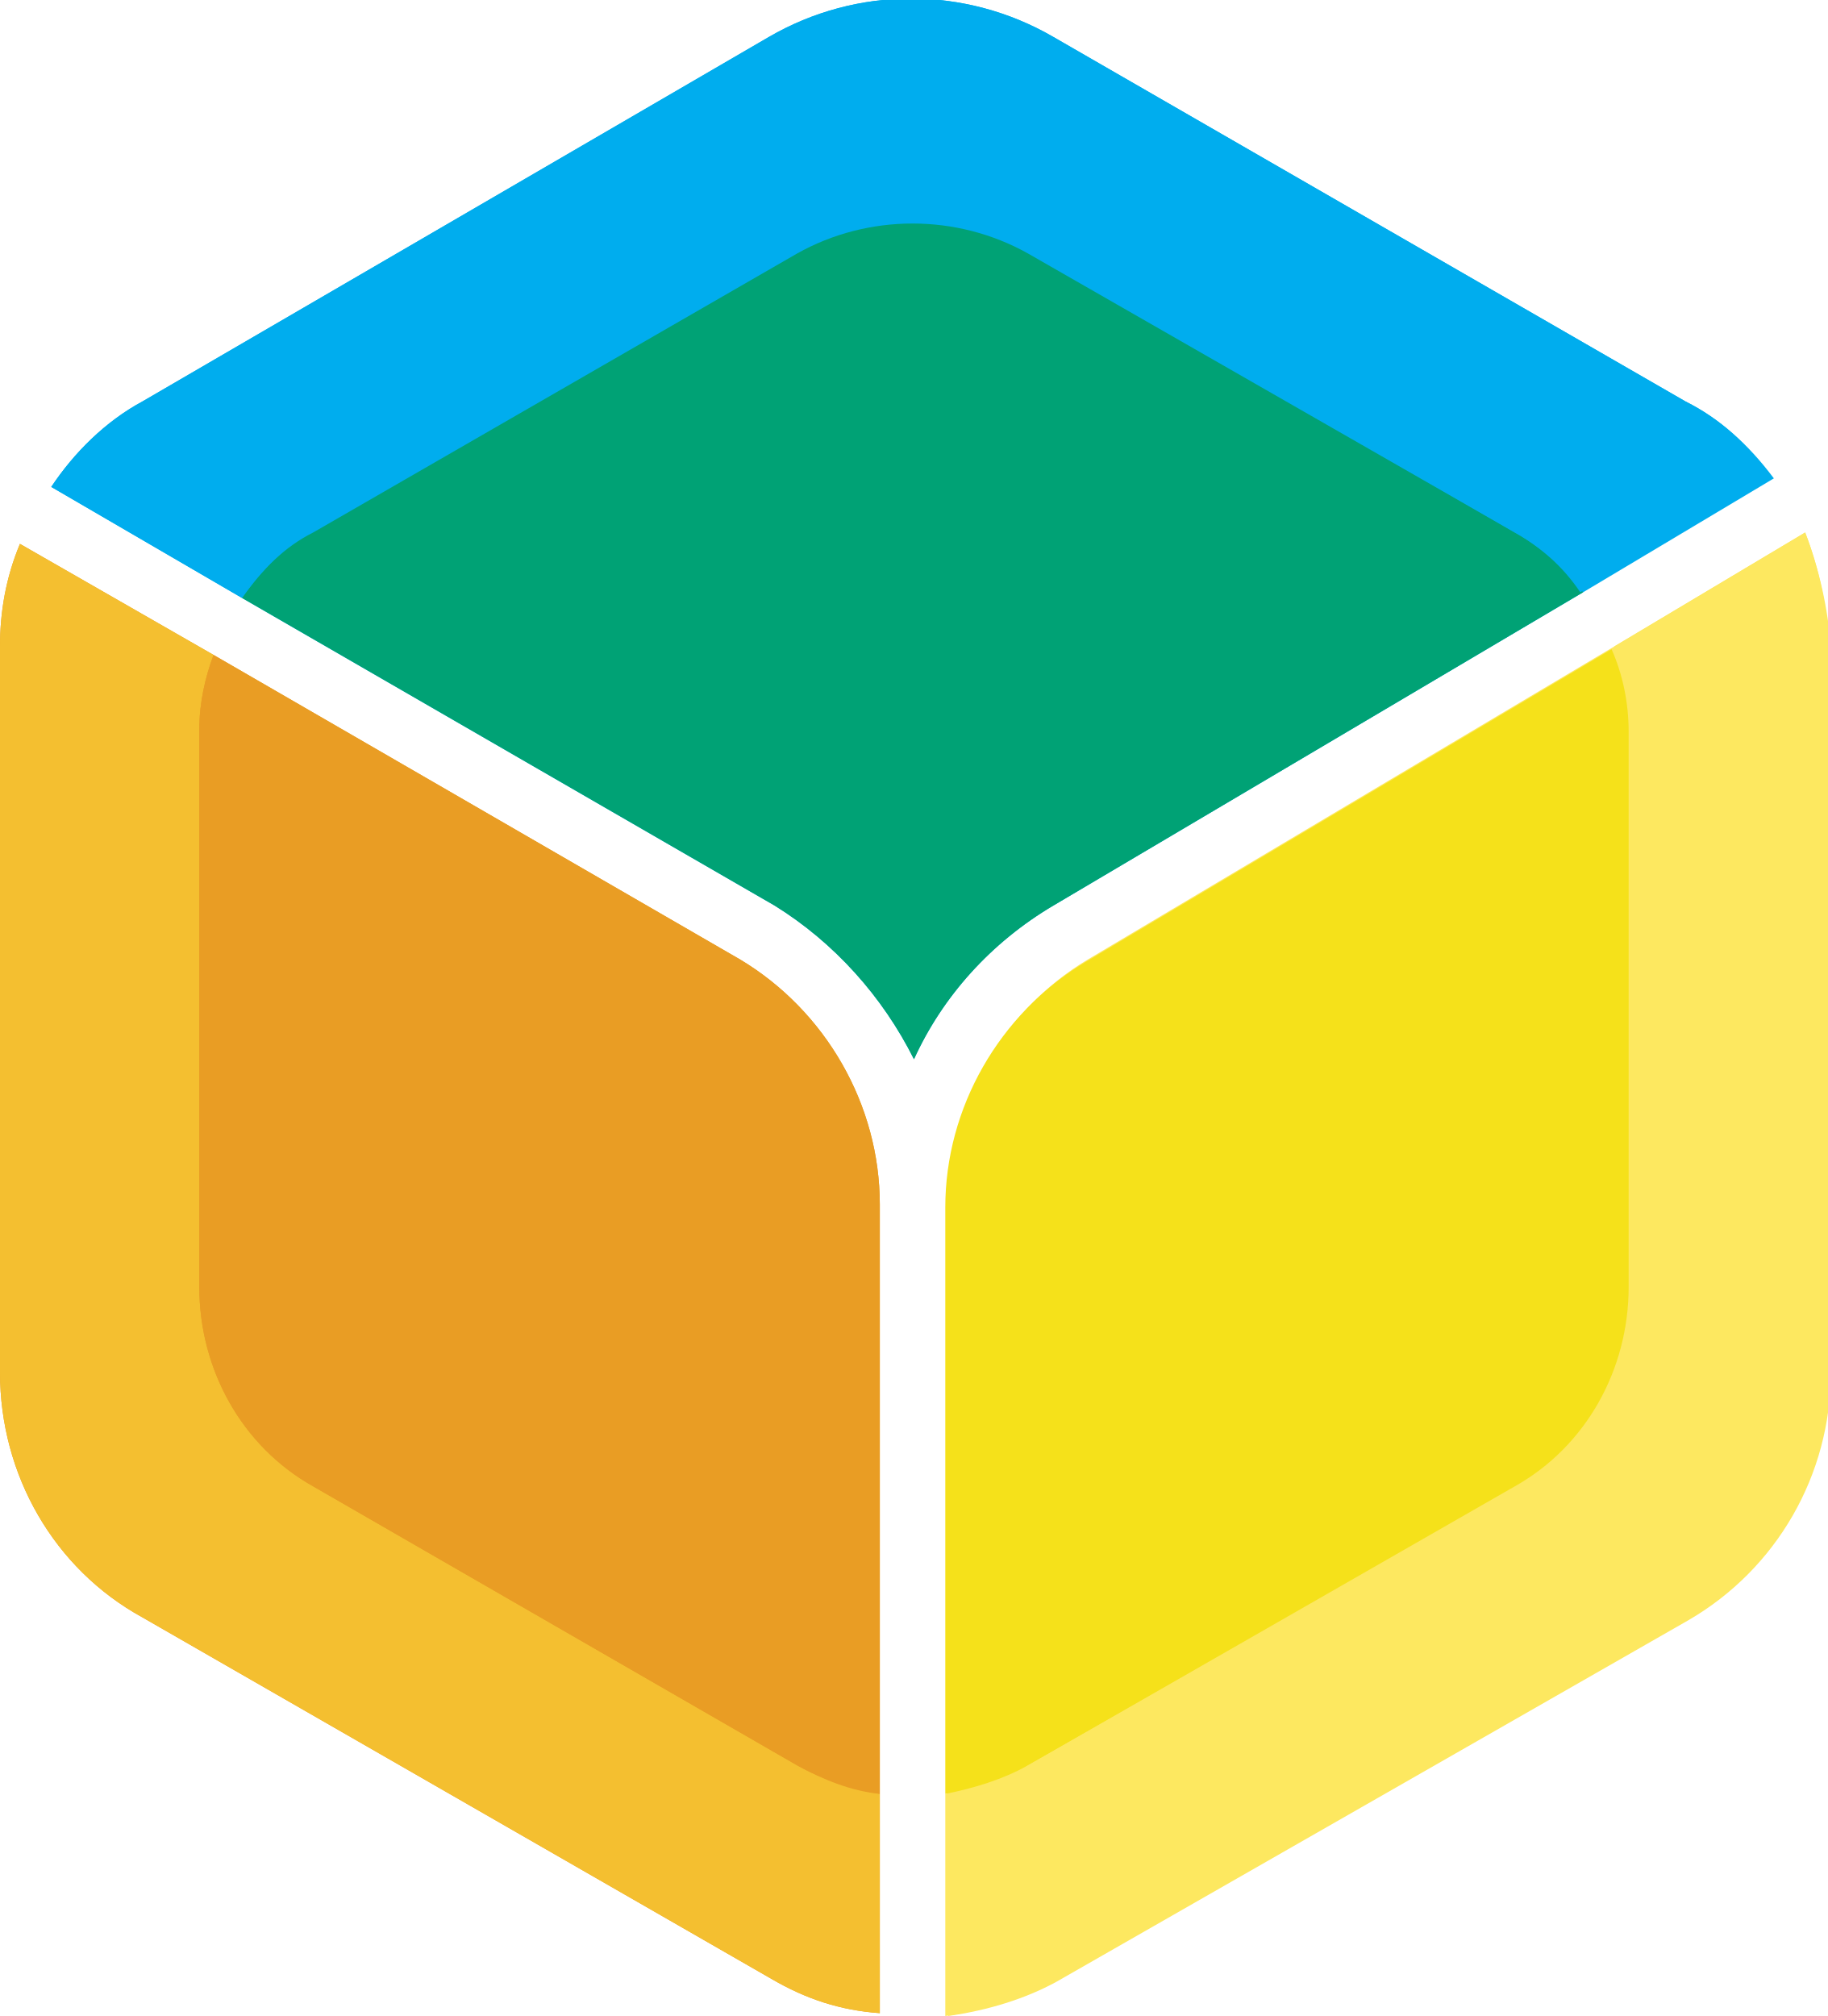
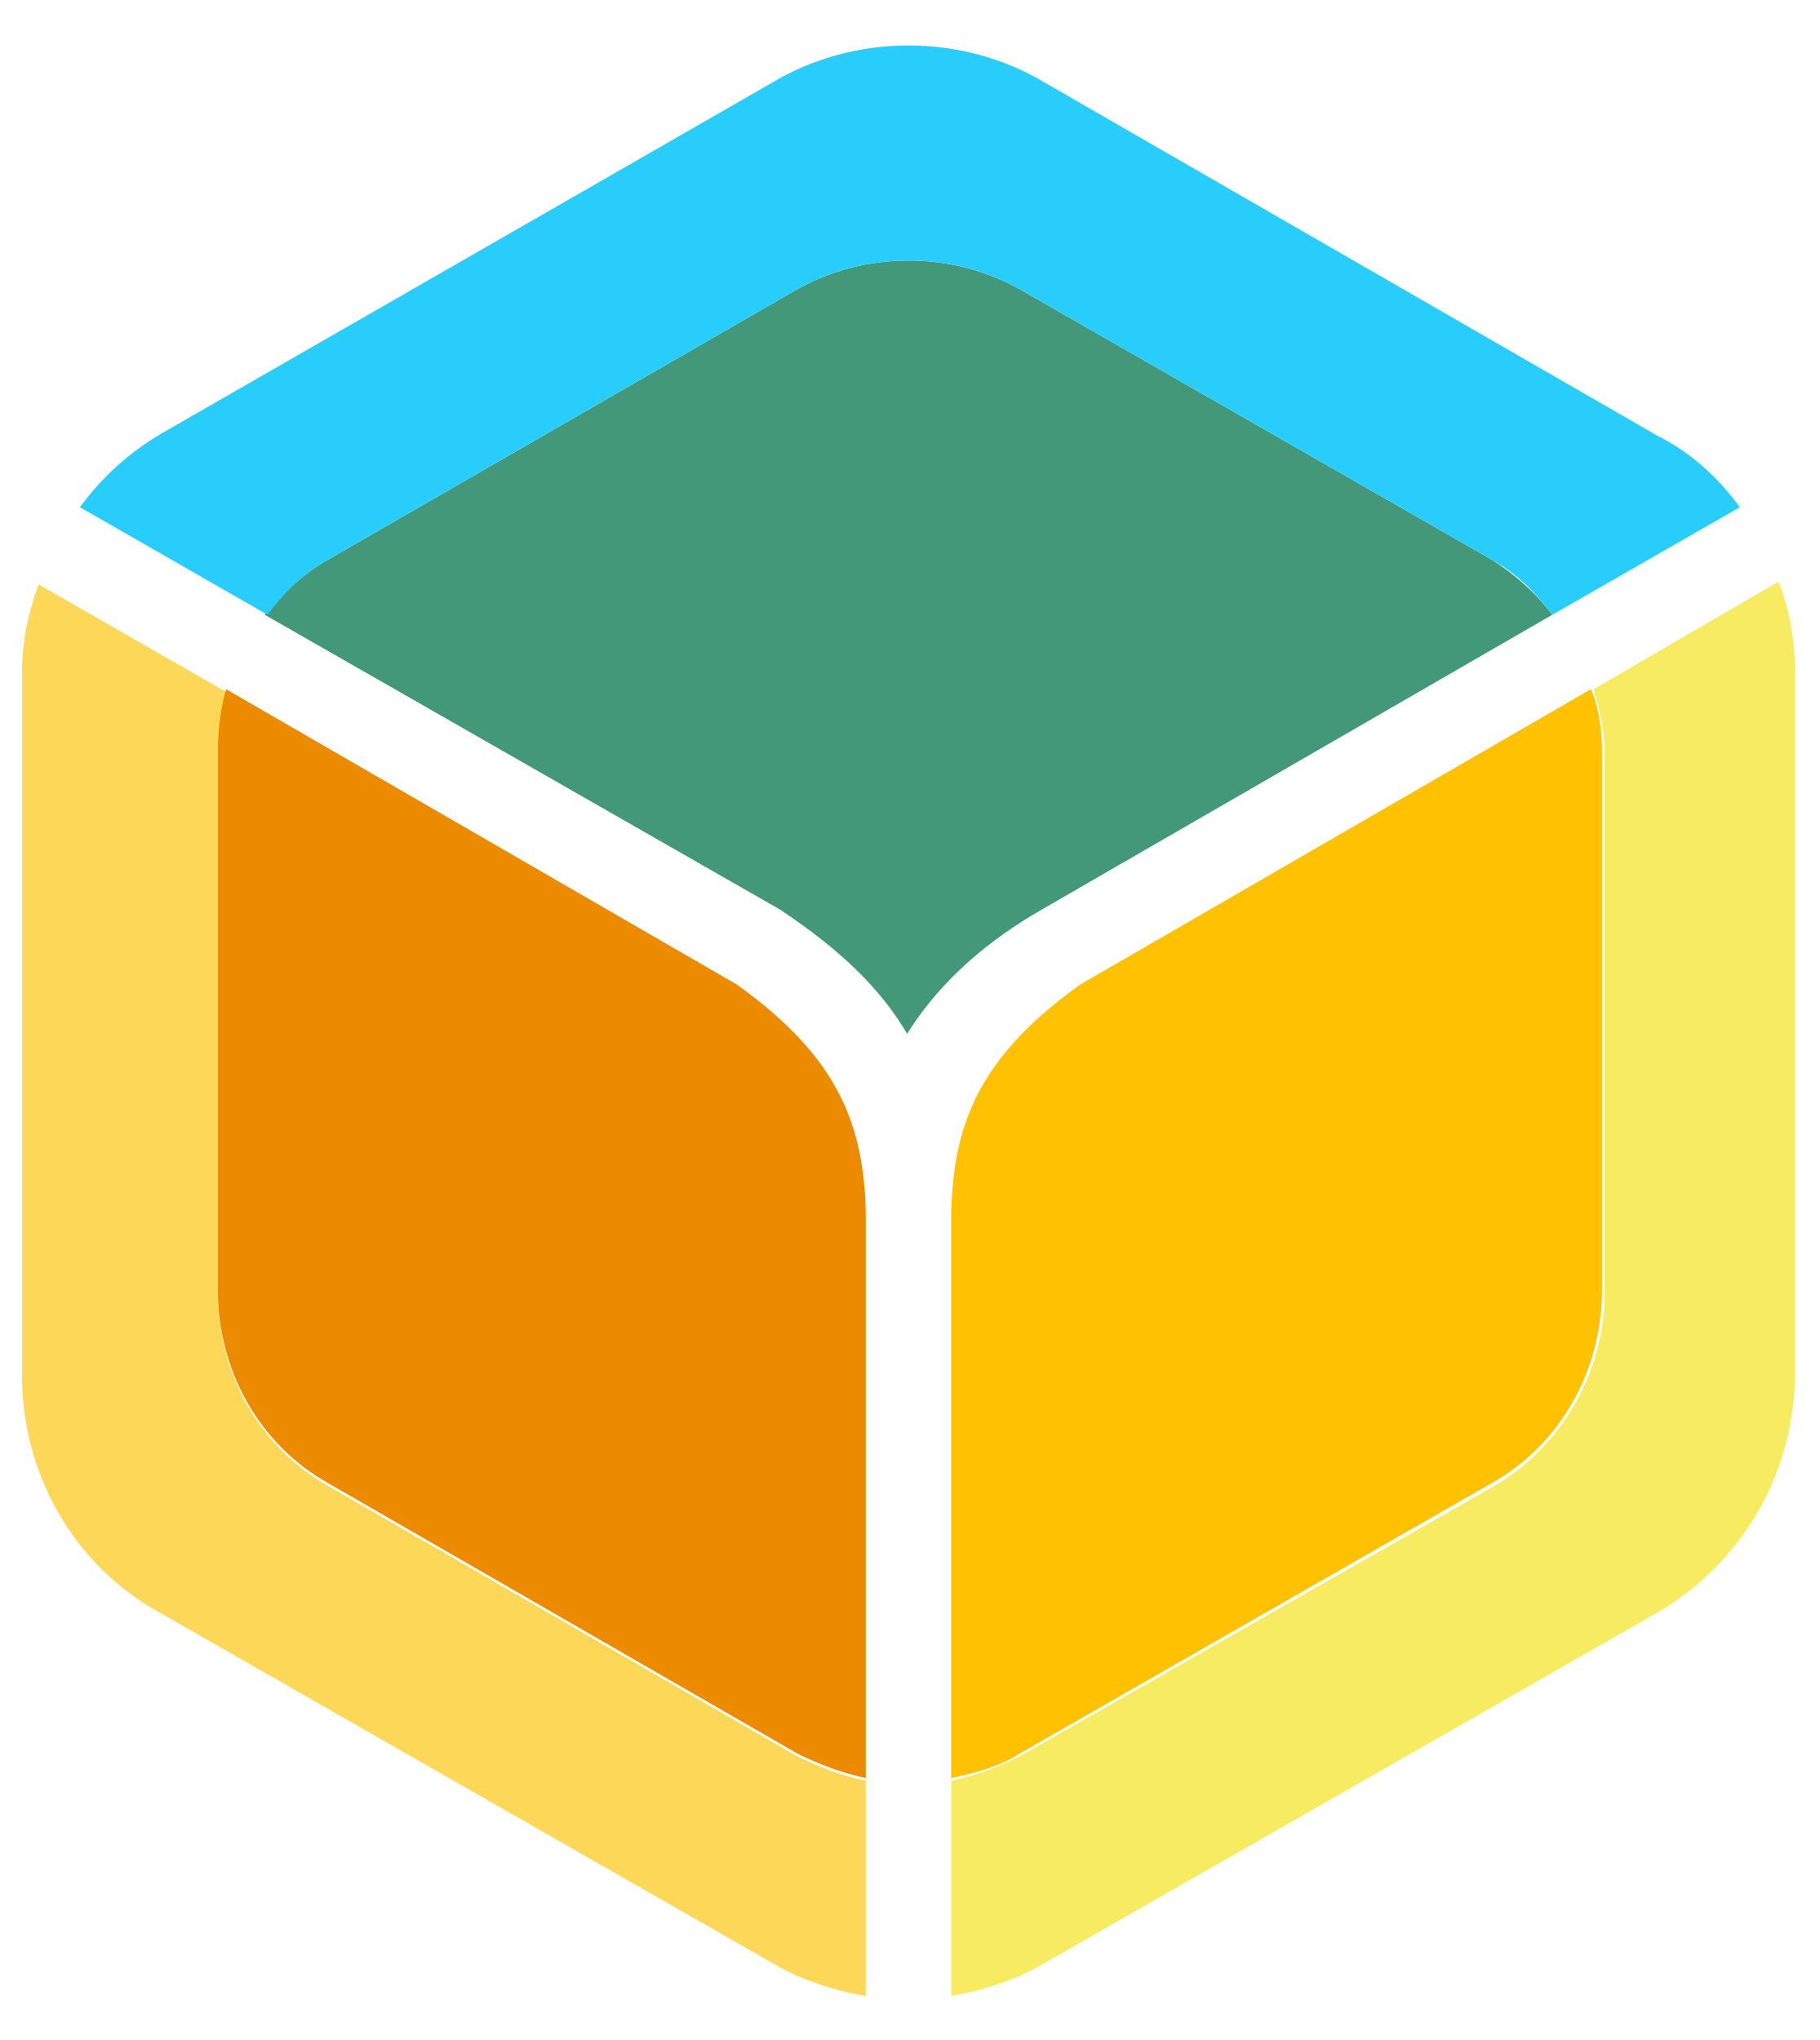
- <svg xmlns="http://www.w3.org/2000/svg" version="1.1" id="Ebene_1" x="0px" y="0px" viewBox="0 0 64.2 70.8" style="enable-background:new 0 0 64.2 70.8;" xml:space="preserve">
+ <svg xmlns="http://www.w3.org/2000/svg" version="1.1" id="Ebene_1" x="0px" y="0px" viewBox="0 0 66 74" style="enable-background:new 0 0 66 74;" xml:space="preserve">
  <style type="text/css">
- 	.st0{fill:#FDE860;}
- 	.st1{fill:#F5E11A;}
- 	.st2{fill:#00ADEE;}
- 	.st3{fill:#00A275;}
- 	.st4{fill:#E99D24;}
- 	.st5{fill:#F4BF30;}
+ 	.st0{fill:#FFC100;}
+ 	.st1{fill:#F6EB61;}
+ 	.st2{fill:#439879;}
+ 	.st3{fill:#28CDFB;}
+ 	.st4{fill:#FDD757;}
+ 	.st5{fill:#EC8B00;}
</style>
  <g>
-     <g>
-       <path class="st0" d="M63.4,18.7l-6.7,4l-18.5,11c-3,1.8-4.9,5.1-4.9,8.6V63v7.8c1.4-0.2,2.7-0.6,3.8-1.2l22.2-12.7    c3.1-1.8,5-5.1,5-8.7V22.7C64.2,21.4,63.9,20,63.4,18.7z" />
-       <g>
-         <path class="st1" d="M53.2,52.2c2.5-1.4,4-4.1,4-7V25.7c0-1-0.2-2-0.6-2.9l-18.5,11c-3,1.8-4.9,5.1-4.9,8.6V63c1-0.1,2-0.4,2.9-1     L53.2,52.2z" />
-         <path class="st0" d="M63.4,18.7l-6.7,4c0.4,0.9,0.6,1.9,0.6,2.9v19.6c0,2.9-1.6,5.6-4,7L36.1,62c-0.9,0.5-1.9,0.8-2.9,1v7.8     c1.4-0.2,2.7-0.6,3.8-1.2l22.2-12.7c3.1-1.8,5-5.1,5-8.7V22.7C64.2,21.4,63.9,20,63.4,18.7z" />
-       </g>
-     </g>
-     <g>
-       <path class="st2" d="M59.2,14.1L37,1.3c-3.1-1.8-6.9-1.8-10,0L5,14.1c-1.3,0.7-2.4,1.8-3.2,3L8.5,21l18.7,10.8    c2.1,1.3,3.8,3.2,4.9,5.4c1-2.2,2.7-4.1,4.9-5.4l18.6-11l6.7-4C61.4,15.6,60.4,14.7,59.2,14.1z" />
-       <g>
-         <path class="st3" d="M53.2,18.7L36.1,8.8c-2.5-1.4-5.6-1.4-8.1,0l-17,9.8C10,19.2,9.2,20,8.5,21l18.7,10.8     c2.1,1.3,3.8,3.2,4.9,5.4c1-2.2,2.7-4.1,4.9-5.4l18.6-11C54.9,19.9,54.1,19.2,53.2,18.7z" />
-         <path class="st2" d="M59.2,14.1L37,1.3c-3.1-1.8-6.9-1.8-10,0L5,14.1c-1.3,0.7-2.4,1.8-3.2,3L8.5,21C9.2,20,10,19.2,11,18.7     l17-9.8c2.5-1.4,5.6-1.4,8.1,0l17.1,9.8c0.9,0.5,1.7,1.2,2.3,2.1l6.7-4C61.4,15.6,60.4,14.7,59.2,14.1z" />
-       </g>
-     </g>
-     <g>
-       <path class="st4" d="M26,33.7L7.5,23l-6.8-3.9C0.2,20.3,0,21.5,0,22.7v25.5c0,3.6,1.9,6.9,5,8.6l22.1,12.7    c1.2,0.7,2.4,1.1,3.8,1.2V63V42.3C30.9,38.8,29,35.5,26,33.7z" />
-       <g>
-         <path class="st5" d="M11,52.2c-2.5-1.4-4-4.1-4-7V25.6c0-0.9,0.2-1.8,0.5-2.6l-6.8-3.9C0.2,20.3,0,21.5,0,22.7v25.5     c0,3.6,1.9,6.9,5,8.6l22.1,12.7c1.2,0.7,2.4,1.1,3.8,1.2V63c-1-0.1-2-0.5-2.9-1L11,52.2z" />
-         <path class="st4" d="M26,33.7L7.5,23C7.2,23.8,7,24.7,7,25.6v19.6c0,2.9,1.5,5.6,4,7L28,62c0.9,0.5,1.9,0.8,2.9,1V42.3     C30.9,38.8,29,35.5,26,33.7z" />
-       </g>
-     </g>
+     <path class="st0" d="M34.5,43.9v20.6c0.9-0.2,1.7-0.4,2.5-0.9l17.1-9.8c2.5-1.4,4-4.1,4-7V27.3c0-0.8-0.1-1.6-0.4-2.3L39.2,35.7   C35.4,38.4,34.6,40.9,34.5,43.9z" />
+     <path class="st1" d="M64.5,21.1L57.8,25c0.2,0.7,0.4,1.5,0.4,2.3v19.6c0,2.9-1.6,5.6-4,7L37,63.7c-0.8,0.4-1.6,0.7-2.5,0.9v7.8   c1.2-0.2,2.4-0.6,3.4-1.2l22.2-12.7c3.1-1.8,5-5.1,5-8.7V24.4C65.1,23.2,64.9,22.1,64.5,21.1z" />
+     <path class="st2" d="M32.9,37.5c1-1.6,2.5-3.1,4.7-4.4l18.7-10.8c-0.6-0.8-1.4-1.5-2.2-2L37,10.5c-2.5-1.4-5.6-1.4-8.1,0l-17,9.8   c-0.9,0.5-1.6,1.2-2.3,2L28.3,33C30.4,34.4,31.9,35.8,32.9,37.5z" />
+     <path class="st3" d="M11.9,20.3l17-9.8c2.5-1.4,5.6-1.4,8.1,0l17.1,9.8c0.9,0.5,1.6,1.2,2.2,2l6.8-3.9c-0.8-1.1-1.8-2-3-2.6L37.9,3   C34.9,1.2,31,1.2,28,3L5.9,15.7c-1.2,0.7-2.2,1.6-3,2.7l6.8,3.9C10.3,21.5,11,20.8,11.9,20.3z" />
+     <path class="st4" d="M28.9,63.7l-17-9.8c-2.5-1.4-4-4.1-4-7V27.3c0-0.8,0.1-1.5,0.3-2.2l-6.8-3.9c-0.4,1.1-0.6,2.1-0.6,3.2v25.5   c0,3.6,1.9,6.9,5,8.6L28,71.2c1,0.6,2.2,1,3.4,1.2v-7.8C30.5,64.4,29.7,64.1,28.9,63.7z" />
+     <path class="st5" d="M26.7,35.7L8.2,25c-0.2,0.7-0.3,1.5-0.3,2.2v19.6c0,2.9,1.5,5.6,4,7l17,9.8c0.8,0.4,1.6,0.7,2.5,0.9V43.9   C31.3,40.9,30.5,38.4,26.7,35.7z" />
  </g>
</svg>
